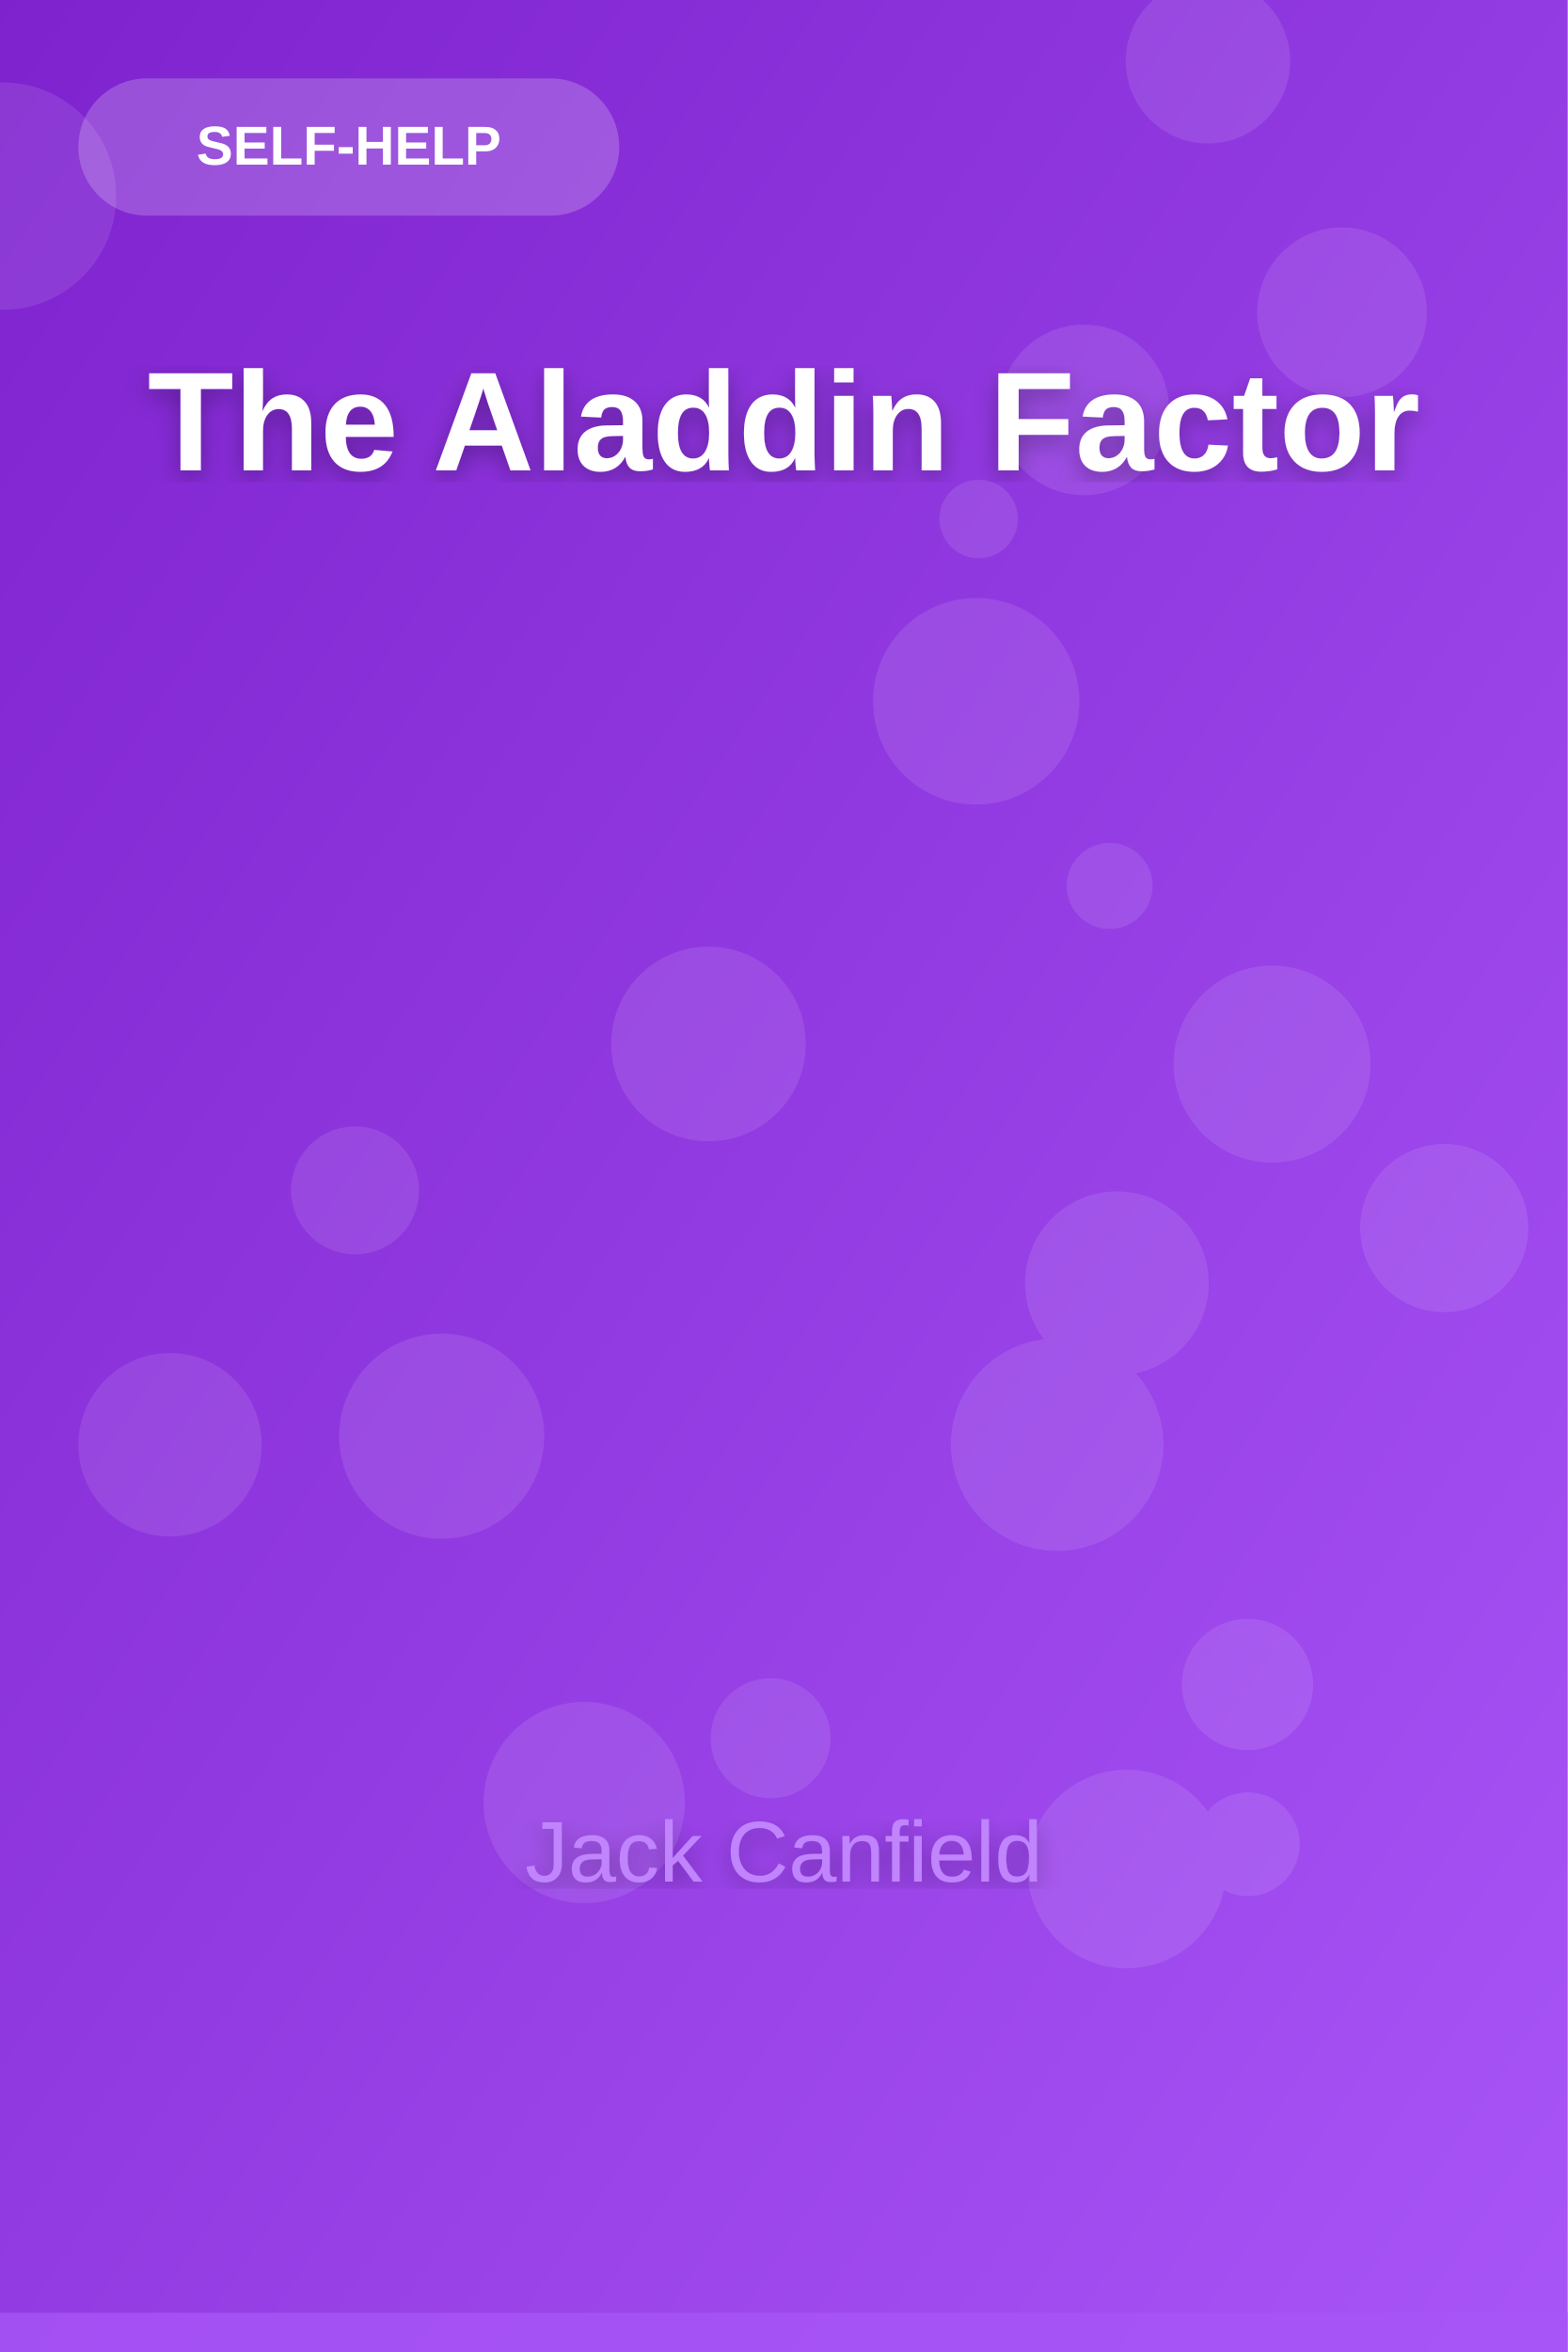
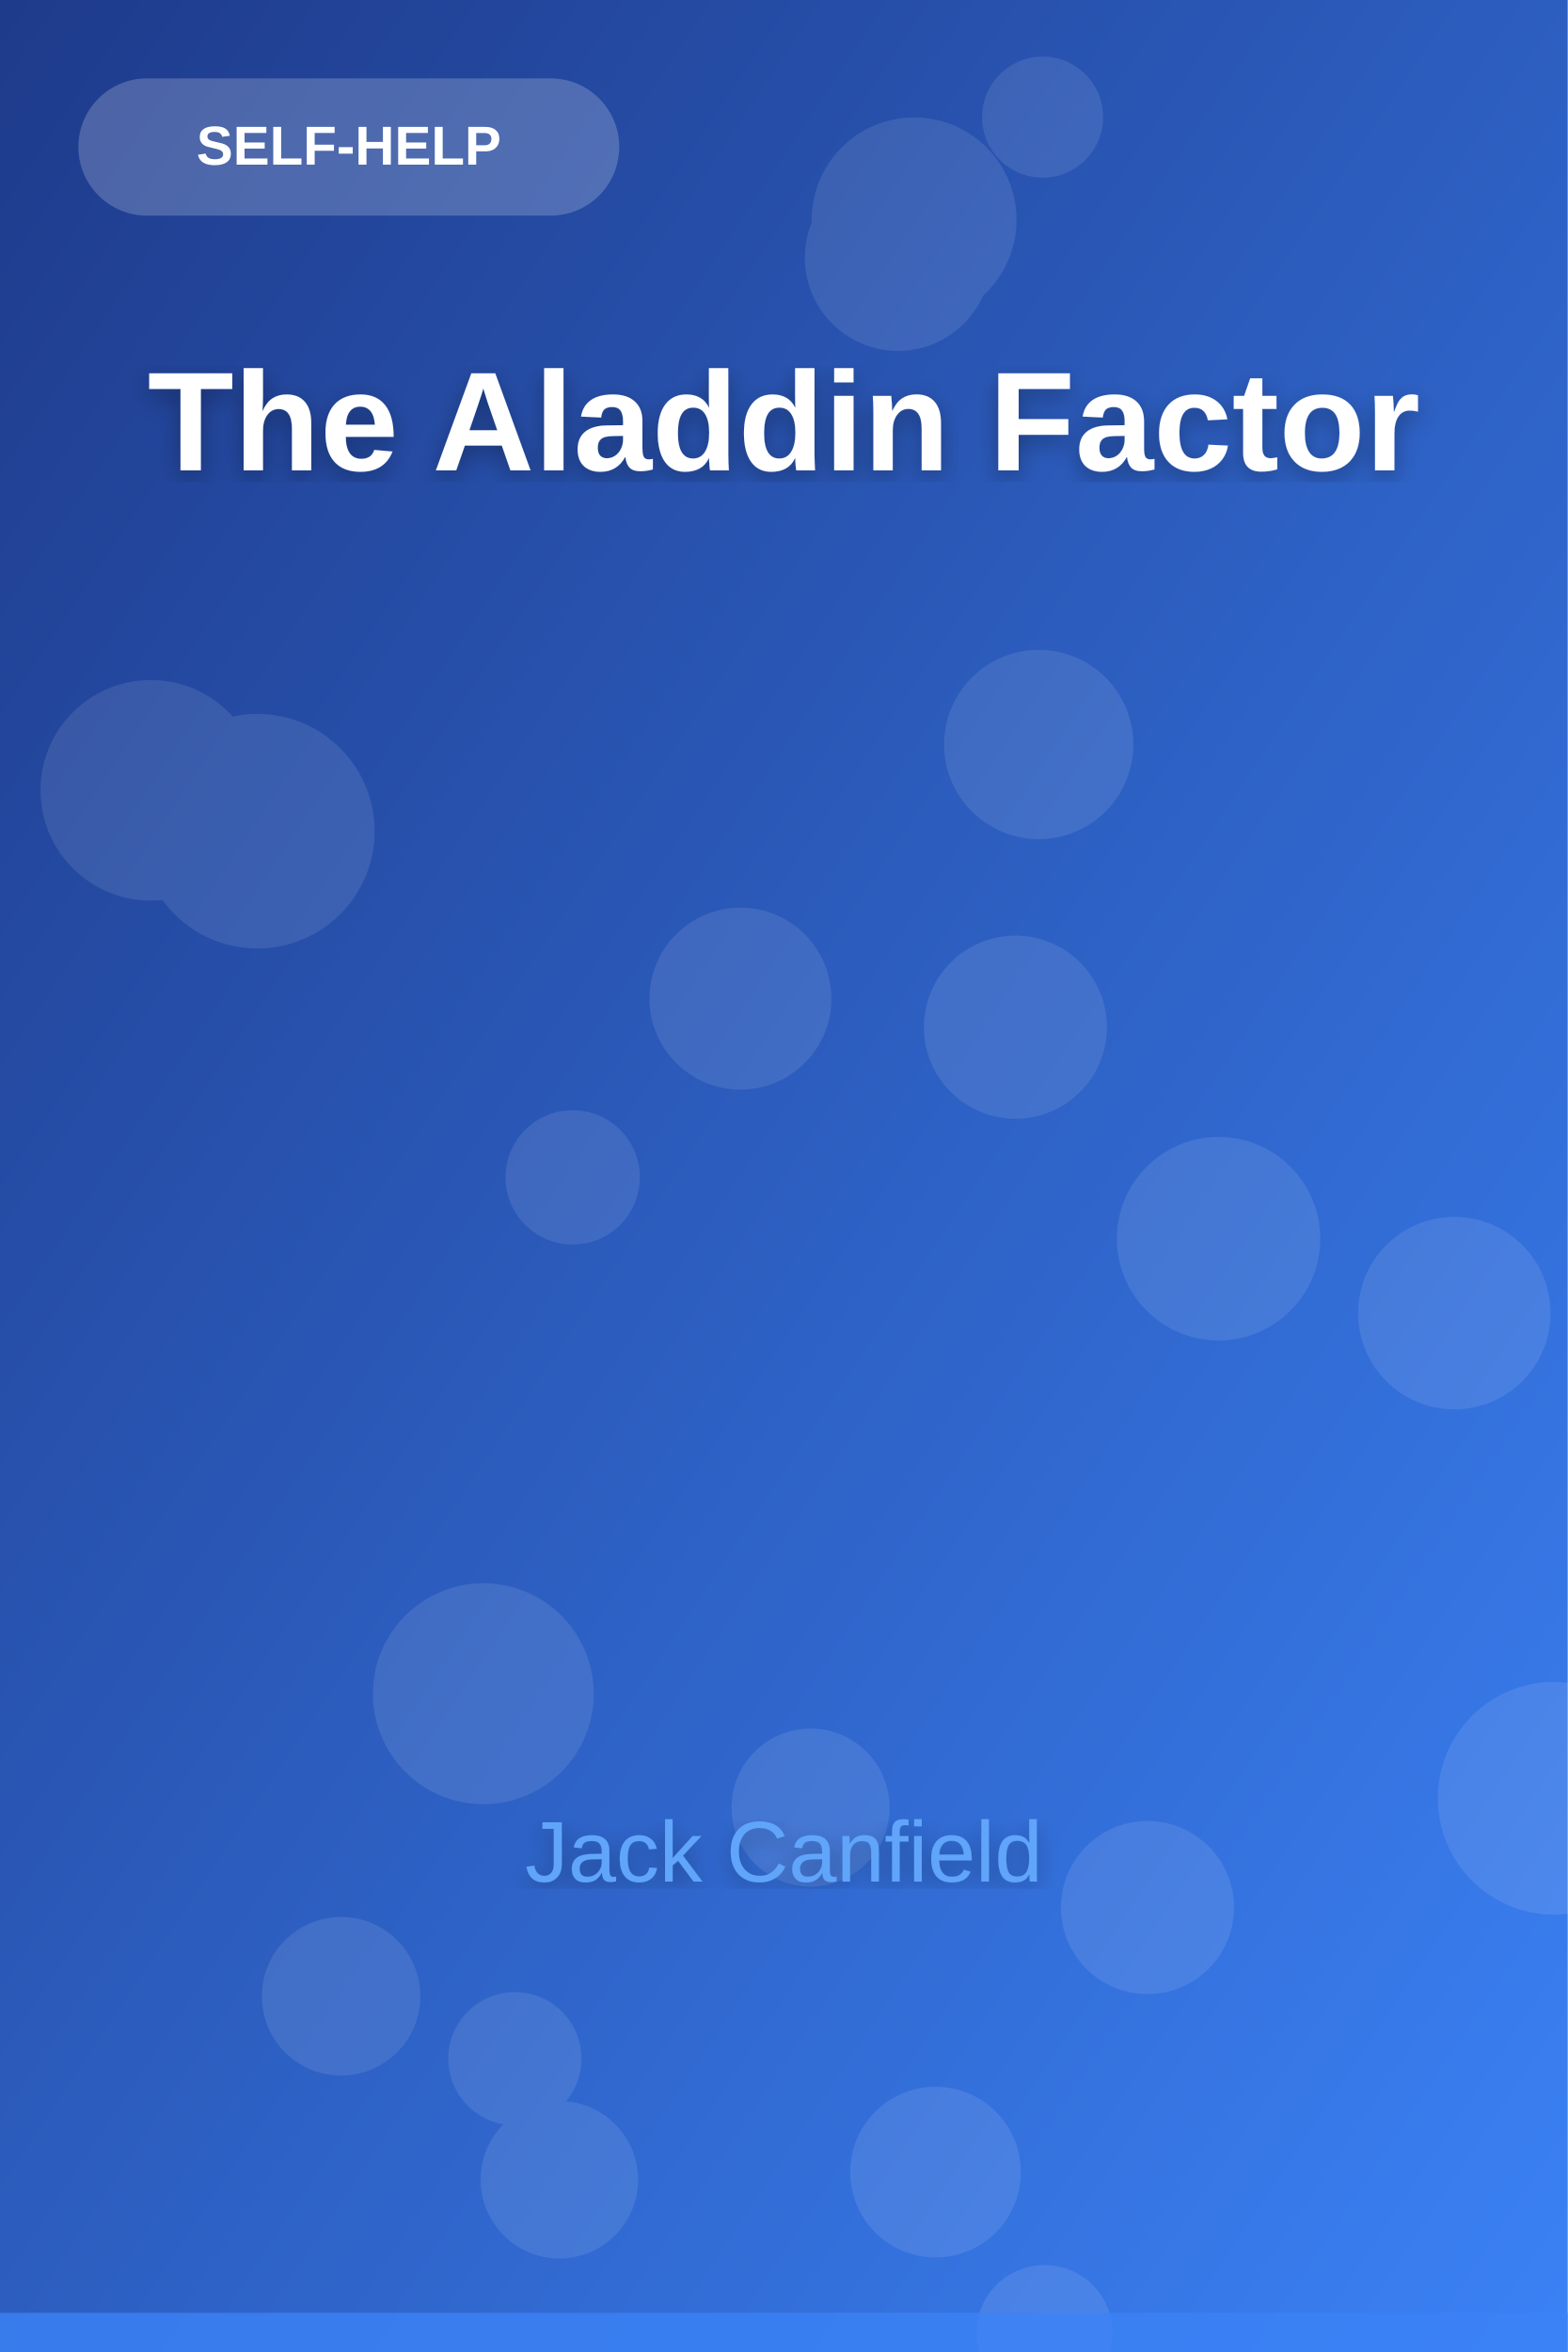
<svg xmlns="http://www.w3.org/2000/svg" width="400" height="600">
  <defs>
    <linearGradient id="grad-17d0d10d-7396-4b51-98a9-891dc532a262" x1="0%" y1="0%" x2="100%" y2="100%">
-       <stop offset="0%" style="stop-color:#7e22ce;stop-opacity:1" />
-       <stop offset="100%" style="stop-color:#a855f7;stop-opacity:1" />
+       <stop offset="0%" style="stop-color:#1e3a8a;stop-opacity:1" />
+       <stop offset="100%" style="stop-color:#3b82f6;stop-opacity:1" />
    </linearGradient>
    <filter id="shadow">
      <feDropShadow dx="0" dy="2" stdDeviation="3" flood-opacity="0.3" />
    </filter>
  </defs>
  <rect width="400" height="600" fill="url(#grad-17d0d10d-7396-4b51-98a9-891dc532a262)" />
  <g opacity="0.1">
-     <circle cx="196.625" cy="443.43" r="15.3" fill="white" />
-     <circle cx="269.731" cy="368.526" r="27.106" fill="white" />
-     <circle cx="90.603" cy="303.668" r="16.319" fill="white" />
-     <circle cx="180.783" cy="266.315" r="24.825" fill="white" />
-     <circle cx="368.487" cy="313.281" r="21.449" fill="white" />
-     <circle cx="287.498" cy="476.794" r="25.333" fill="white" />
-     <circle cx="284.98" cy="327.379" r="23.441" fill="white" />
-     <circle cx="276.581" cy="104.578" r="21.741" fill="white" />
-     <circle cx="318.394" cy="470.466" r="13.235" fill="white" />
-     <circle cx="149.064" cy="459.845" r="25.667" fill="white" />
-     <circle cx="43.386" cy="368.555" r="23.39" fill="white" />
-     <circle cx="0.618" cy="50.029" r="29.017" fill="white" />
-     <circle cx="342.427" cy="79.679" r="21.651" fill="white" />
-     <circle cx="249.081" cy="178.905" r="26.327" fill="white" />
-     <circle cx="318.307" cy="429.705" r="16.742" fill="white" />
-     <circle cx="112.705" cy="366.377" r="26.16" fill="white" />
-     <circle cx="308.214" cy="15.613" r="20.977" fill="white" />
-     <circle cx="324.579" cy="271.453" r="25.127" fill="white" />
-     <circle cx="283.133" cy="226.009" r="10.97" fill="white" />
-     <circle cx="249.704" cy="132.395" r="10.016" fill="white" />
+     <circle cx="396.545" cy="458.752" r="29.687" fill="white" />
+     <circle cx="65.671" cy="212.043" r="29.909" fill="white" />
+     <circle cx="371.078" cy="334.988" r="24.543" fill="white" />
+     <circle cx="87.027" cy="509.249" r="20.222" fill="white" />
+     <circle cx="265.031" cy="189.926" r="24.143" fill="white" />
+     <circle cx="233.241" cy="56.099" r="26.138" fill="white" />
+     <circle cx="131.372" cy="525.183" r="16.987" fill="white" />
+     <circle cx="266.027" cy="29.879" r="15.449" fill="white" />
+     <circle cx="123.317" cy="432.078" r="28.176" fill="white" />
+     <circle cx="206.82" cy="461.11" r="20.157" fill="white" />
+     <circle cx="259.083" cy="262.035" r="23.351" fill="white" />
+     <circle cx="38.471" cy="201.61" r="28.137" fill="white" />
+     <circle cx="229.134" cy="65.739" r="23.778" fill="white" />
+     <circle cx="292.784" cy="486.618" r="22.083" fill="white" />
+     <circle cx="188.921" cy="254.753" r="23.211" fill="white" />
+     <circle cx="266.506" cy="595.168" r="17.356" fill="white" />
+     <circle cx="310.923" cy="316" r="25.951" fill="white" />
+     <circle cx="146.122" cy="300.349" r="17.137" fill="white" />
+     <circle cx="238.708" cy="554.104" r="21.771" fill="white" />
+     <circle cx="142.718" cy="556.051" r="20.085" fill="white" />
  </g>
  <g filter="url(#shadow)">
    <text x="200" y="120" font-family="Arial, sans-serif" font-size="36" font-weight="bold" fill="white" text-anchor="middle">
        The Aladdin Factor
      </text>
  </g>
  <g filter="url(#shadow)">
-     <text x="200" y="480" font-family="Arial, sans-serif" font-size="22" fill="#c084fc" text-anchor="middle">
+     <text x="200" y="480" font-family="Arial, sans-serif" font-size="22" fill="#60a5fa" text-anchor="middle">
        Jack Canfield
      </text>
  </g>
  <g>
    <rect x="20" y="20" width="138" height="35" rx="17.5" fill="rgba(255,255,255,0.2)" />
    <text x="89" y="42" font-family="Arial, sans-serif" font-size="14" font-weight="bold" fill="white" text-anchor="middle">
      SELF-HELP
    </text>
  </g>
-   <rect x="0" y="590" width="400" height="10" fill="#a855f7" opacity="0.8" />
+   <rect x="0" y="590" width="400" height="10" fill="#3b82f6" opacity="0.8" />
</svg>
